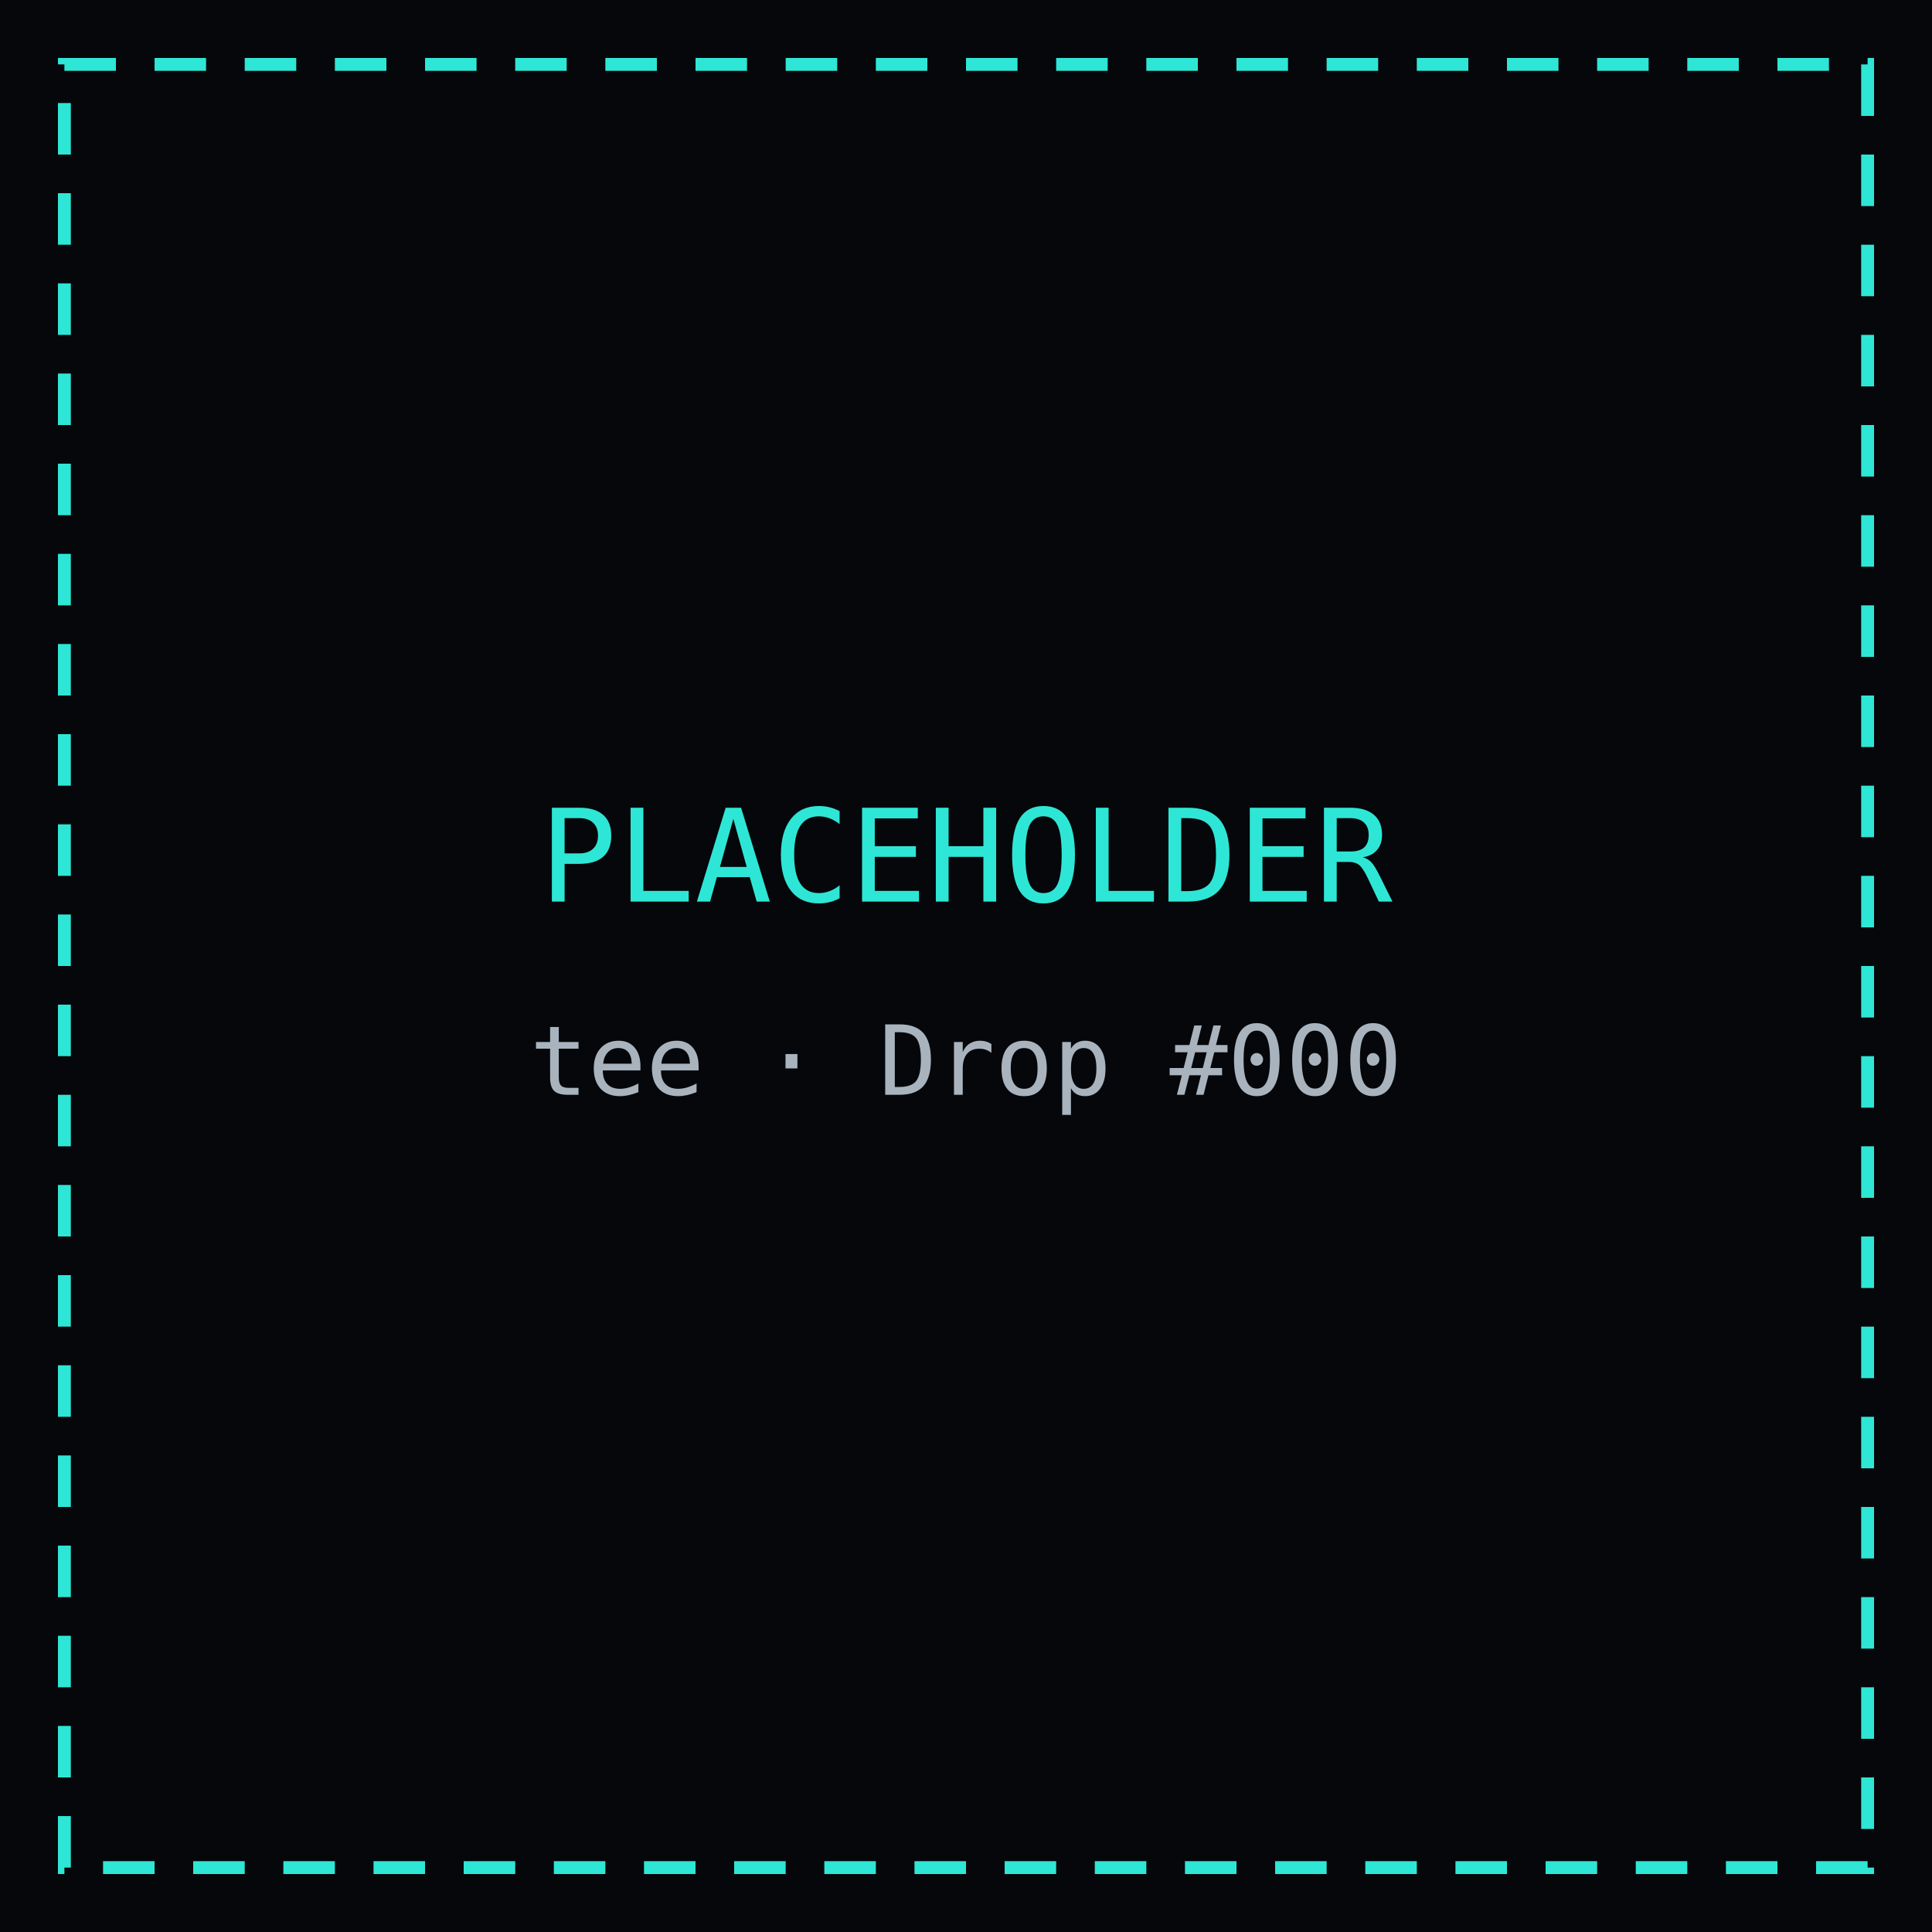
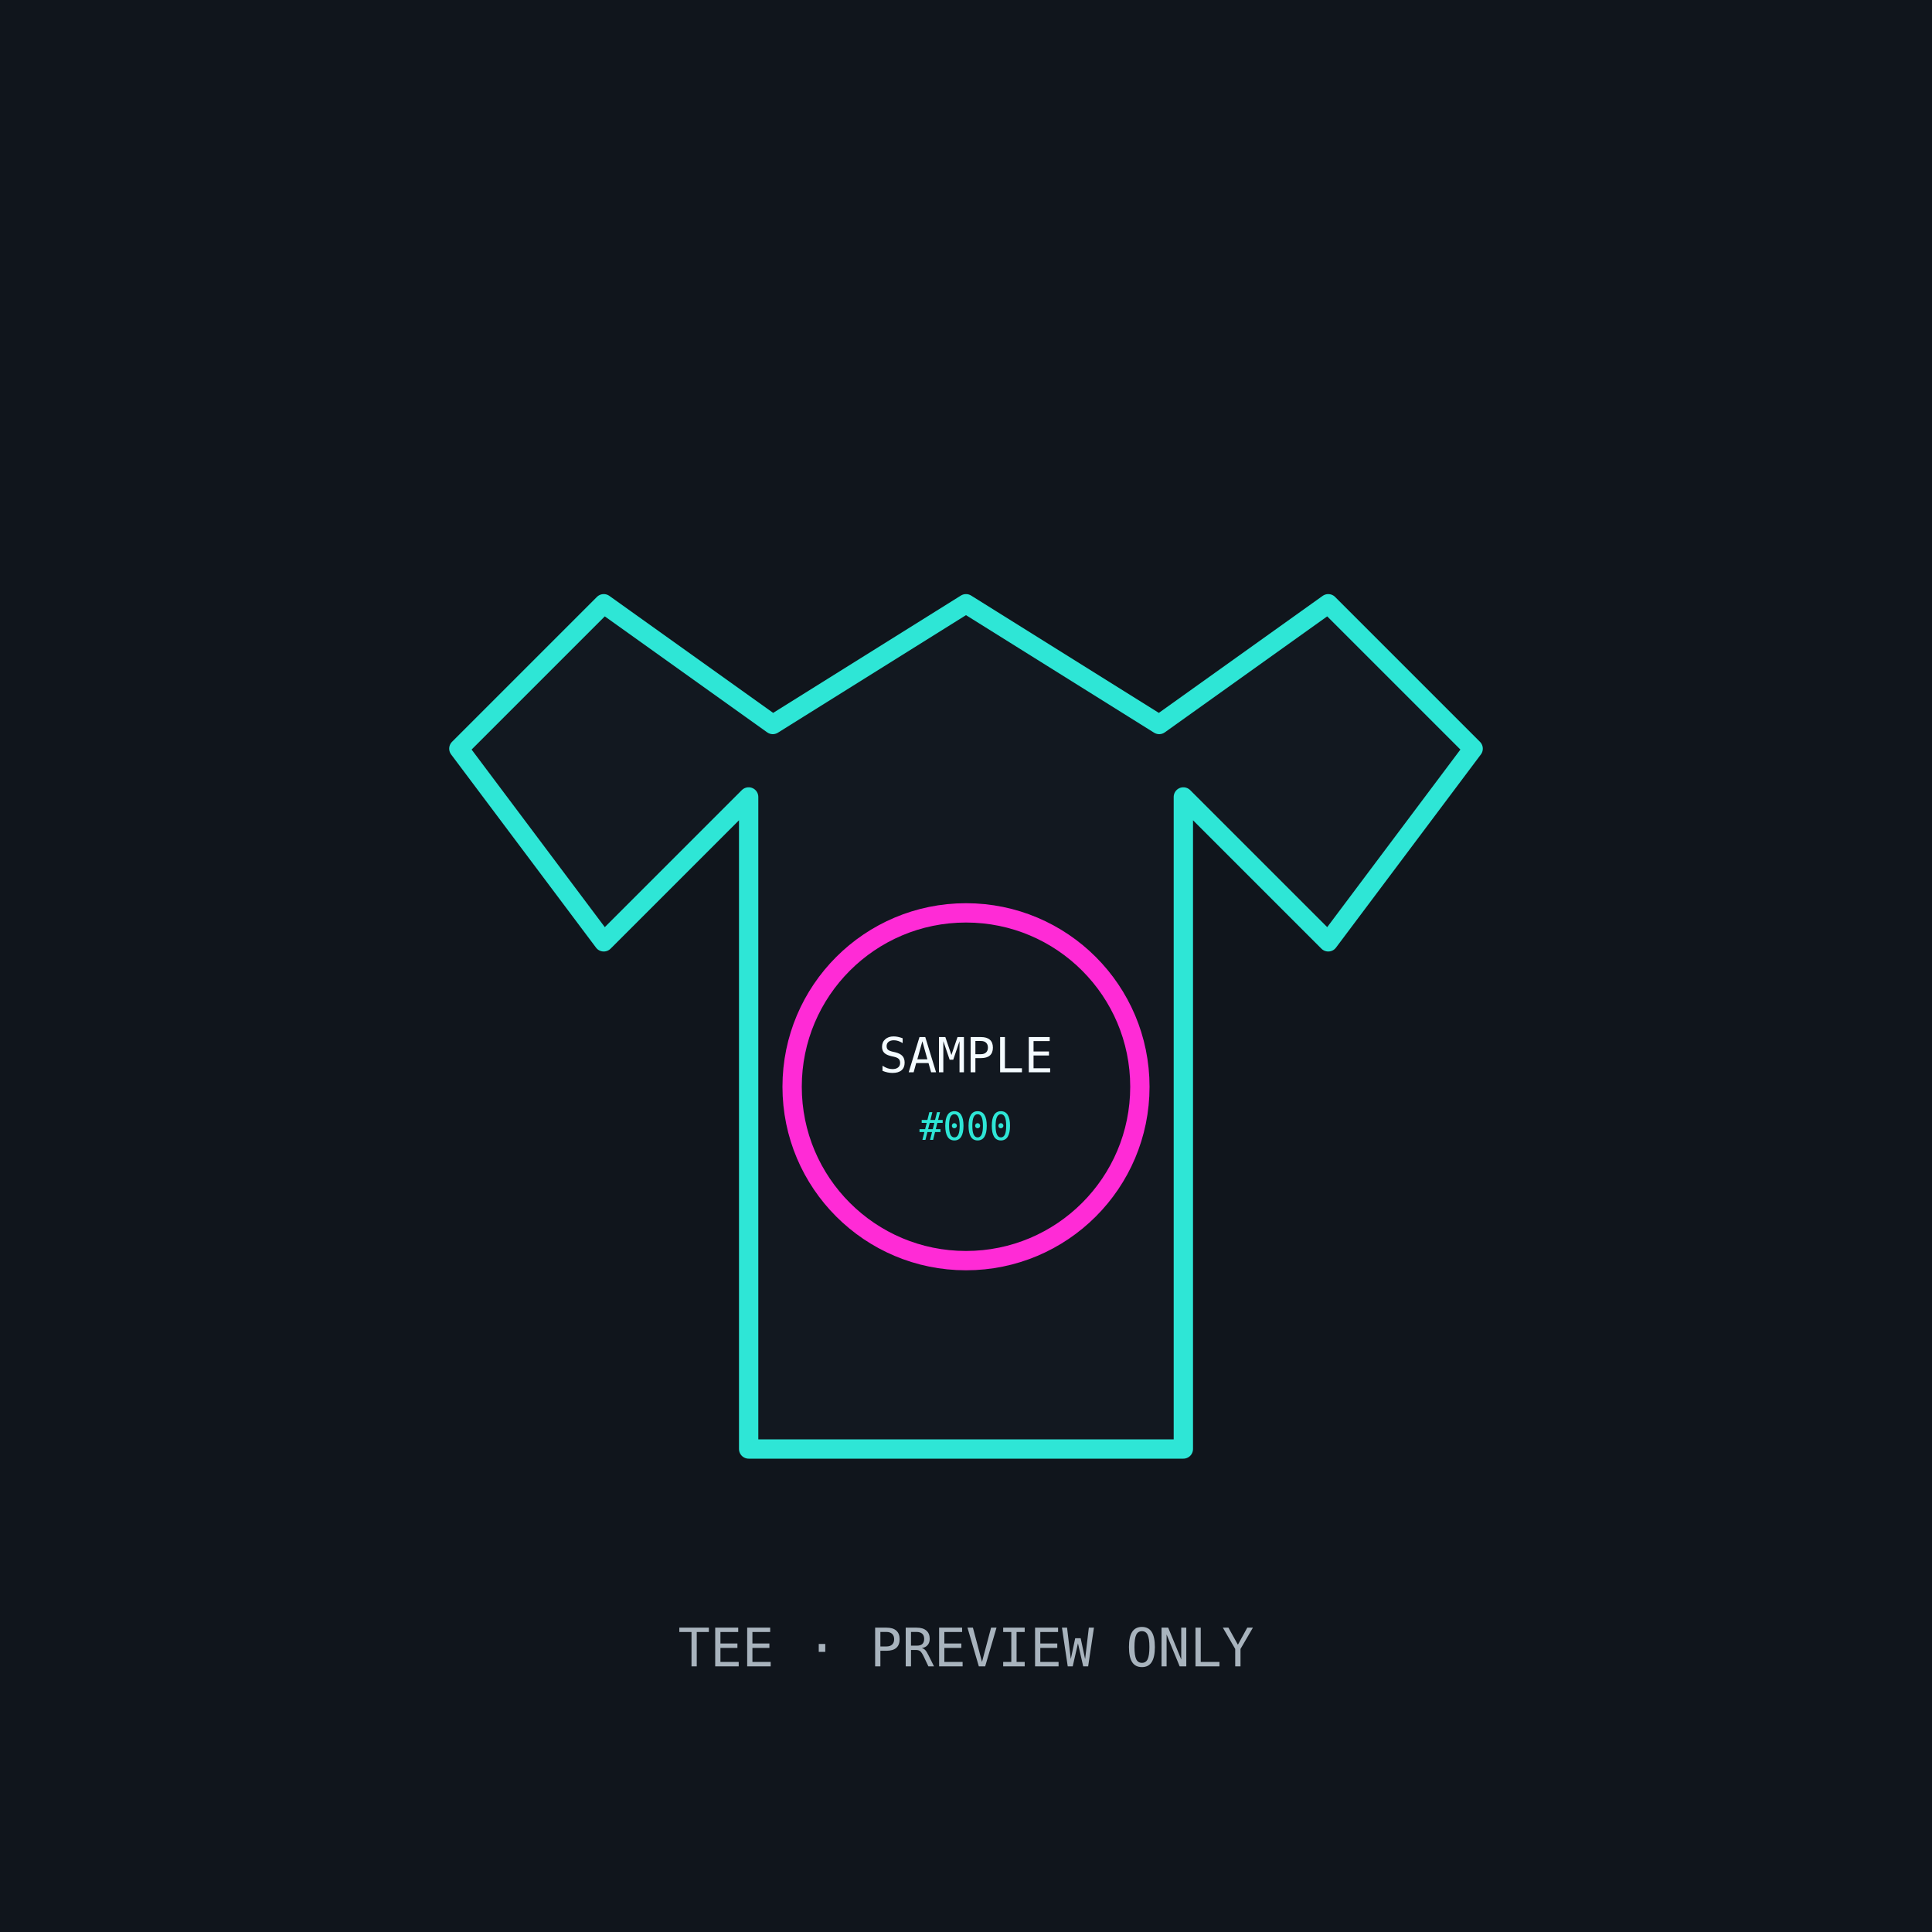
- <svg xmlns="http://www.w3.org/2000/svg" width="600" height="600" viewBox="0 0 600 600">
-   <rect width="600" height="600" fill="#05070a" />
-   <rect x="20" y="20" width="560" height="560" fill="none" stroke="#2ee6d6" stroke-width="4" stroke-dasharray="16 12" />
-   <text x="300" y="280" fill="#2ee6d6" font-family="monospace" font-size="40" text-anchor="middle">PLACEHOLDER</text>
-   <text x="300" y="340" fill="#a8b3bd" font-family="monospace" font-size="30" text-anchor="middle">tee · Drop #000</text>
+ <svg xmlns="http://www.w3.org/2000/svg" width="800" height="800" viewBox="0 0 800 800">
+   <rect width="800" height="800" fill="#10151c" />
+   <path fill="#121820" stroke="#2ee6d6" stroke-width="8" stroke-linejoin="round" d="M250 250 L190 310 L250 390 L310 330 L310 600 L490 600 L490 330 L550 390 L610 310 L550 250 L480 300 L400 250 L320 300 Z" />
+   <circle cx="400" cy="450" r="72" fill="none" stroke="#ff2bd6" stroke-width="8" />
+   <text x="400" y="444" fill="#f4fbff" font-family="ui-monospace,monospace" font-size="20" text-anchor="middle">SAMPLE</text>
+   <text x="400" y="472" fill="#2ee6d6" font-family="ui-monospace,monospace" font-size="16" text-anchor="middle">#000</text>
+   <text x="400" y="690" fill="#a8b3bd" font-family="ui-monospace,monospace" font-size="22" text-anchor="middle">TEE · PREVIEW ONLY</text>
</svg>
